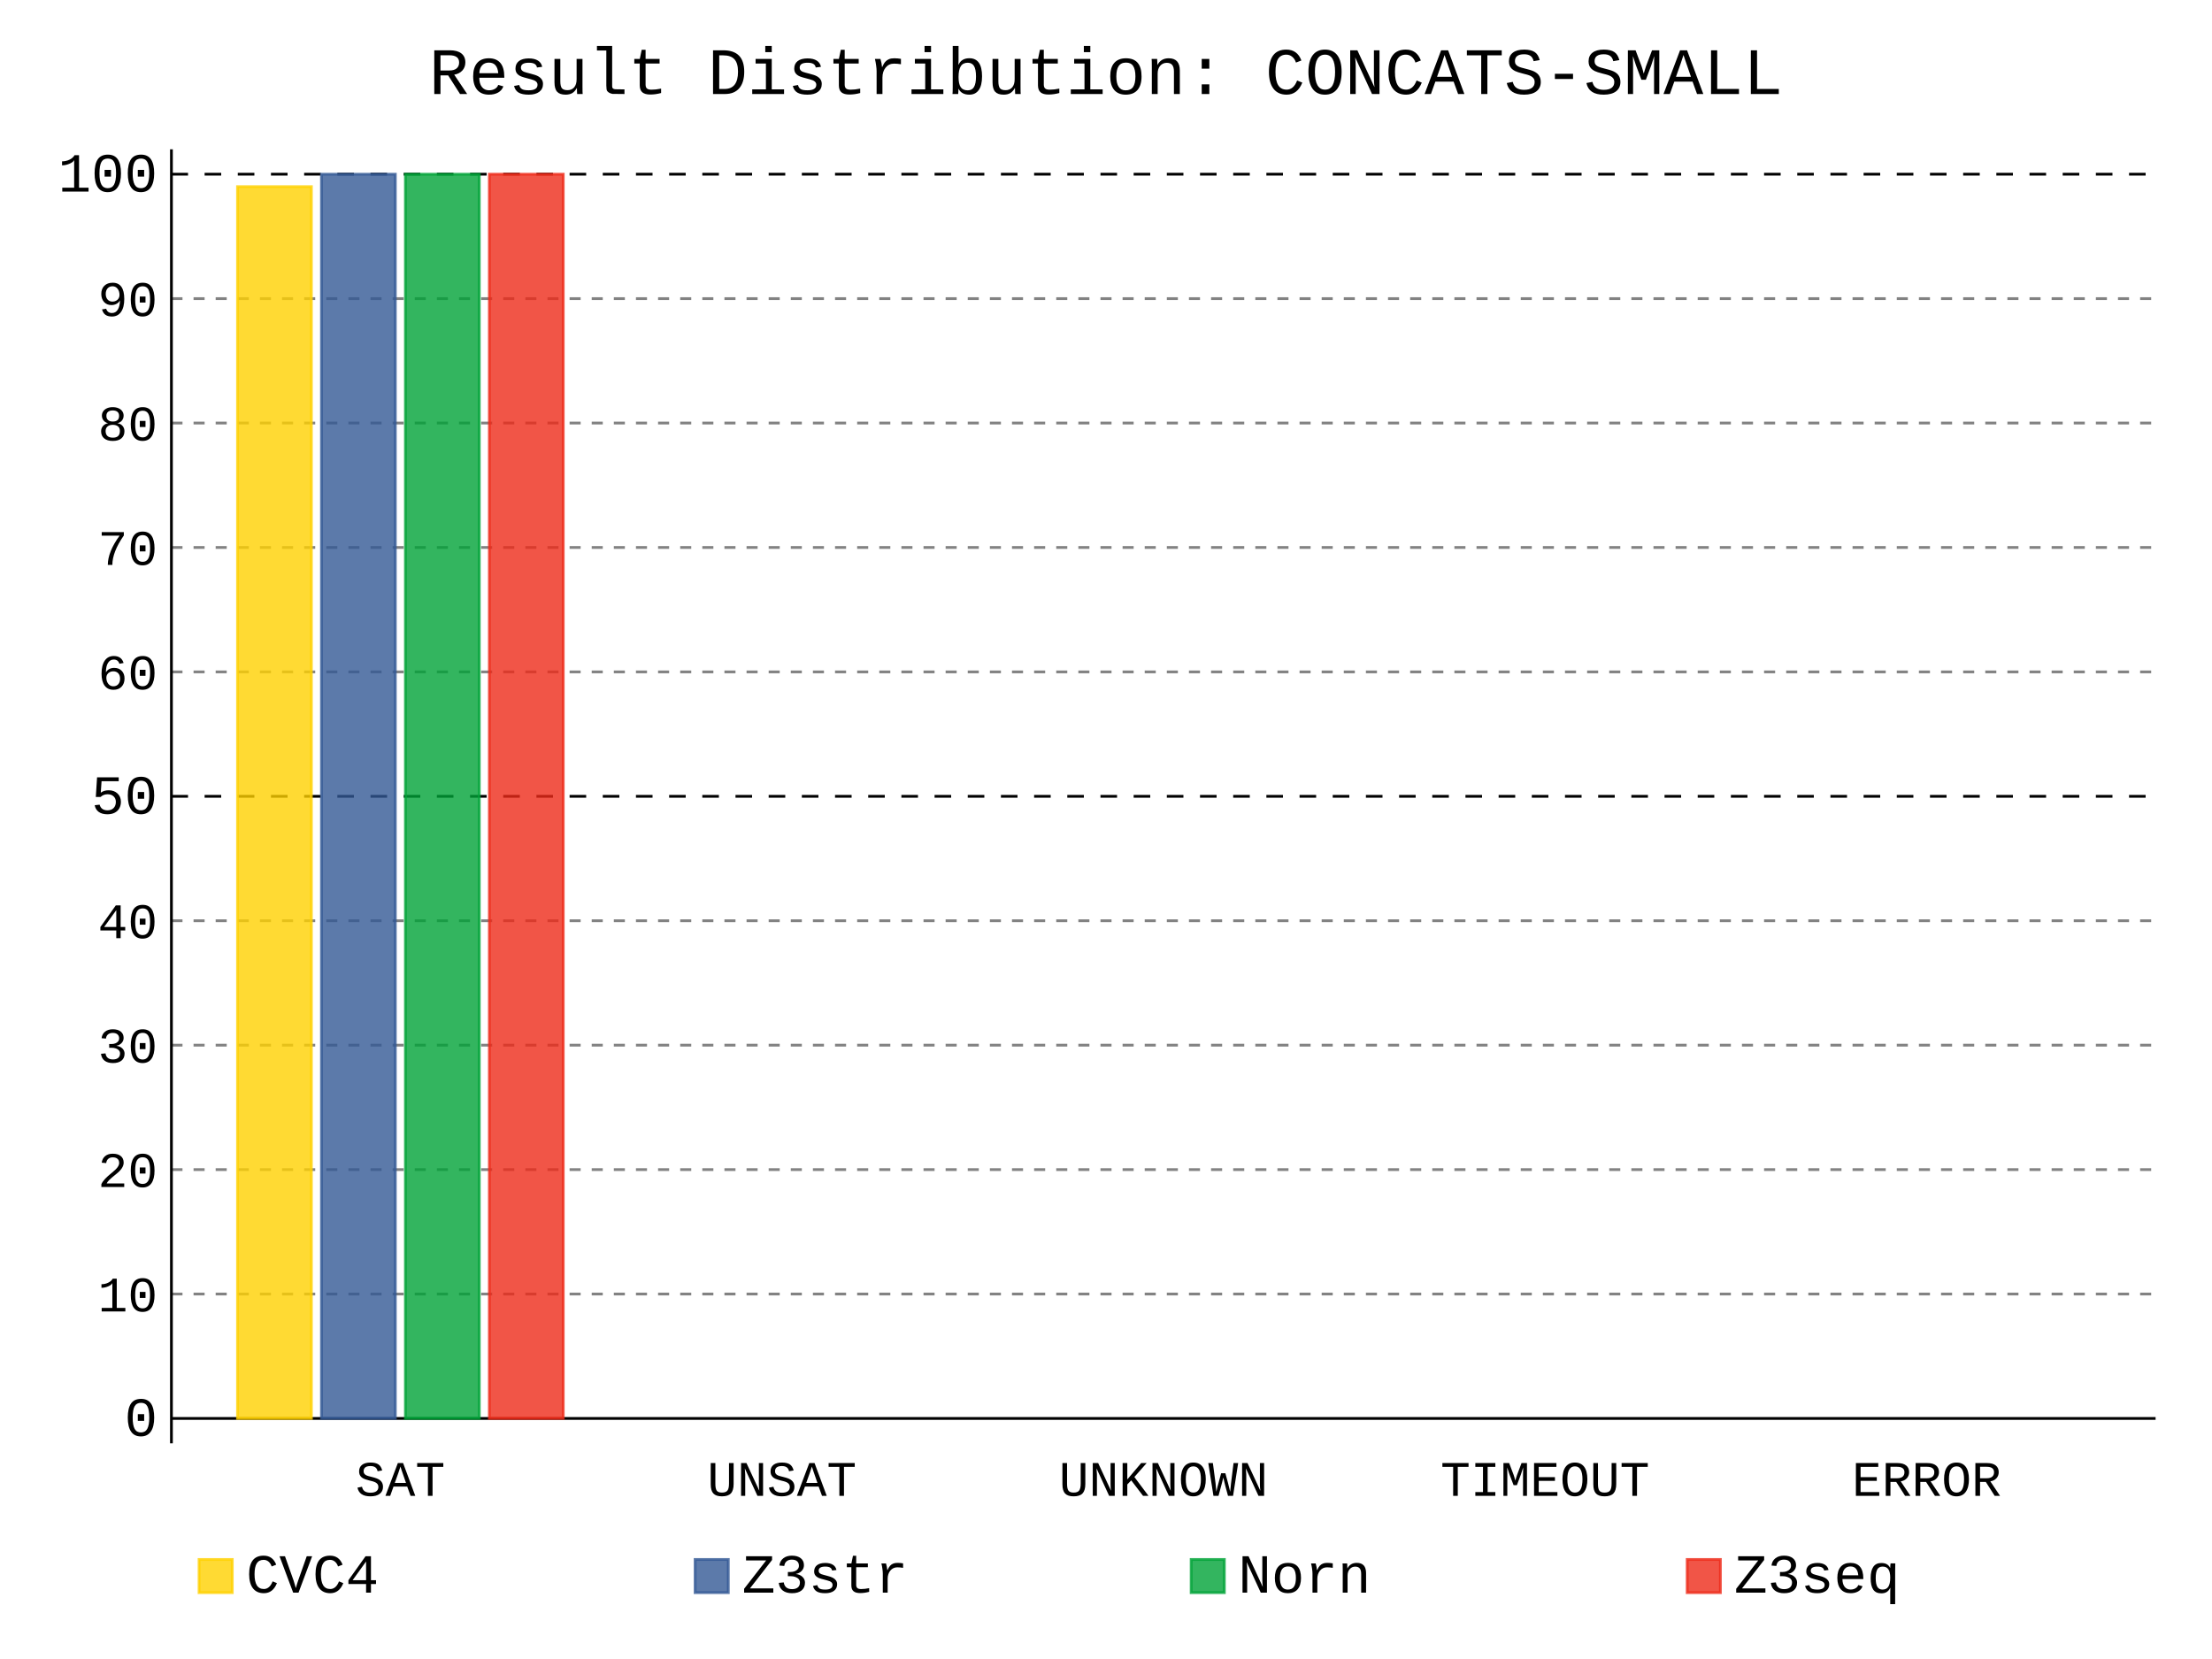
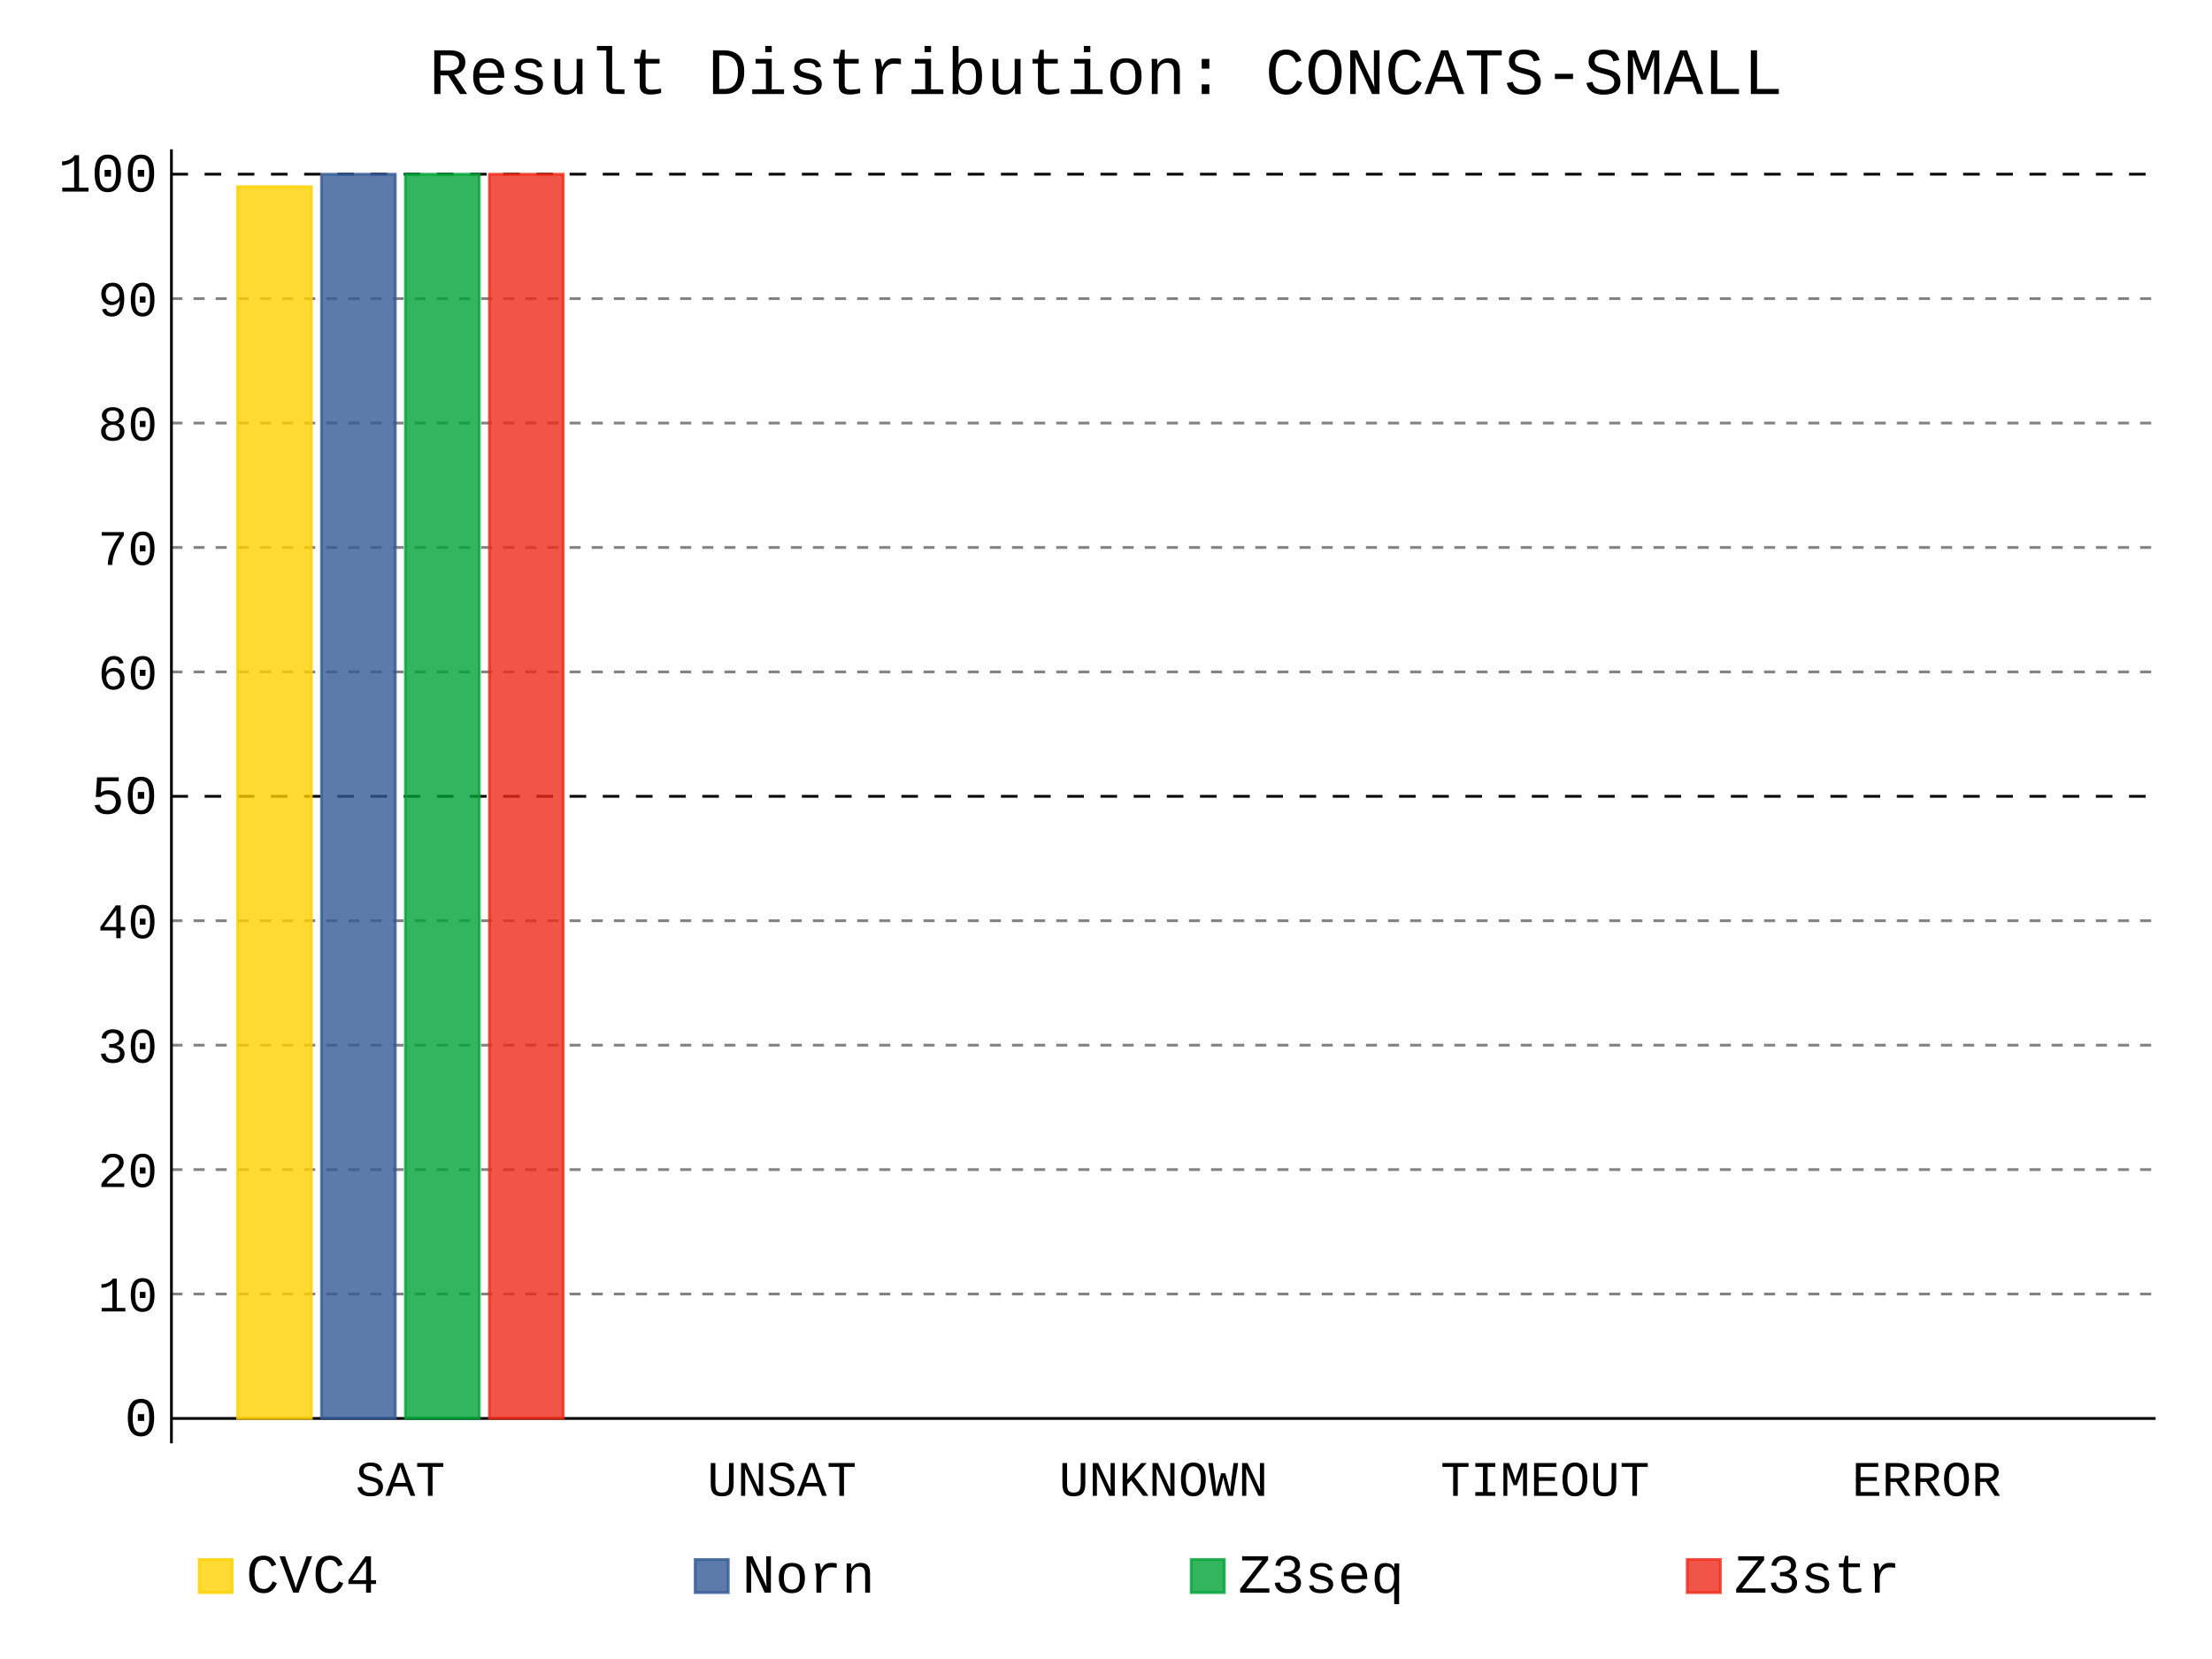
- <svg xmlns="http://www.w3.org/2000/svg" id="chart-c62a3eee-bcde-4dc7-94a3-e3374d714d1c" class="pygal-chart" viewBox="0 0 800 600">
+ <svg xmlns="http://www.w3.org/2000/svg" id="chart-e32f7cd8-daab-4fef-8f43-0fec41b6eab7" class="pygal-chart" viewBox="0 0 800 600">
  <defs>
-     <style type="text/css">#chart-c62a3eee-bcde-4dc7-94a3-e3374d714d1c{-webkit-user-select:none;-webkit-font-smoothing:antialiased;font-family:Consolas,"Liberation Mono",Menlo,Courier,monospace}#chart-c62a3eee-bcde-4dc7-94a3-e3374d714d1c .title{font-family:Consolas,"Liberation Mono",Menlo,Courier,monospace;font-size:24px}#chart-c62a3eee-bcde-4dc7-94a3-e3374d714d1c .legends .legend text{font-family:Consolas,"Liberation Mono",Menlo,Courier,monospace;font-size:20px}#chart-c62a3eee-bcde-4dc7-94a3-e3374d714d1c .axis text{font-family:Consolas,"Liberation Mono",Menlo,Courier,monospace;font-size:18px}#chart-c62a3eee-bcde-4dc7-94a3-e3374d714d1c .axis text.major{font-family:Consolas,"Liberation Mono",Menlo,Courier,monospace;font-size:20px}#chart-c62a3eee-bcde-4dc7-94a3-e3374d714d1c .text-overlay text.value{font-family:Consolas,"Liberation Mono",Menlo,Courier,monospace;font-size:22px}#chart-c62a3eee-bcde-4dc7-94a3-e3374d714d1c .text-overlay text.label{font-family:Consolas,"Liberation Mono",Menlo,Courier,monospace;font-size:20px}#chart-c62a3eee-bcde-4dc7-94a3-e3374d714d1c .tooltip{font-family:Consolas,"Liberation Mono",Menlo,Courier,monospace;font-size:20px}#chart-c62a3eee-bcde-4dc7-94a3-e3374d714d1c text.no_data{font-family:Consolas,"Liberation Mono",Menlo,Courier,monospace;font-size:64px}
- #chart-c62a3eee-bcde-4dc7-94a3-e3374d714d1c{background-color:#FFFFFF}#chart-c62a3eee-bcde-4dc7-94a3-e3374d714d1c path,#chart-c62a3eee-bcde-4dc7-94a3-e3374d714d1c line,#chart-c62a3eee-bcde-4dc7-94a3-e3374d714d1c rect,#chart-c62a3eee-bcde-4dc7-94a3-e3374d714d1c circle{-webkit-transition:100ms;-moz-transition:100ms;transition:100ms}#chart-c62a3eee-bcde-4dc7-94a3-e3374d714d1c .graph &gt; .background{fill:#FFFFFF}#chart-c62a3eee-bcde-4dc7-94a3-e3374d714d1c .plot &gt; .background{fill:#FFFFFF}#chart-c62a3eee-bcde-4dc7-94a3-e3374d714d1c .graph{fill:#000000}#chart-c62a3eee-bcde-4dc7-94a3-e3374d714d1c text.no_data{fill:#000000}#chart-c62a3eee-bcde-4dc7-94a3-e3374d714d1c .title{fill:#000000}#chart-c62a3eee-bcde-4dc7-94a3-e3374d714d1c .legends .legend text{fill:#000000}#chart-c62a3eee-bcde-4dc7-94a3-e3374d714d1c .legends .legend:hover text{fill:#000000}#chart-c62a3eee-bcde-4dc7-94a3-e3374d714d1c .axis .line{stroke:#000000}#chart-c62a3eee-bcde-4dc7-94a3-e3374d714d1c .axis .guide.line{stroke:#828282}#chart-c62a3eee-bcde-4dc7-94a3-e3374d714d1c .axis .major.line{stroke:#000000}#chart-c62a3eee-bcde-4dc7-94a3-e3374d714d1c .axis text.major{fill:#000000}#chart-c62a3eee-bcde-4dc7-94a3-e3374d714d1c .axis.y .guides:hover .guide.line,#chart-c62a3eee-bcde-4dc7-94a3-e3374d714d1c .line-graph .axis.x .guides:hover .guide.line,#chart-c62a3eee-bcde-4dc7-94a3-e3374d714d1c .stackedline-graph .axis.x .guides:hover .guide.line,#chart-c62a3eee-bcde-4dc7-94a3-e3374d714d1c .xy-graph .axis.x .guides:hover .guide.line{stroke:#000000}#chart-c62a3eee-bcde-4dc7-94a3-e3374d714d1c .axis .guides:hover text{fill:#000000}#chart-c62a3eee-bcde-4dc7-94a3-e3374d714d1c .reactive{fill-opacity:.8;stroke-opacity:.8}#chart-c62a3eee-bcde-4dc7-94a3-e3374d714d1c .ci{stroke:#000000}#chart-c62a3eee-bcde-4dc7-94a3-e3374d714d1c .reactive.active,#chart-c62a3eee-bcde-4dc7-94a3-e3374d714d1c .active .reactive{fill-opacity:.9;stroke-opacity:.9;stroke-width:4}#chart-c62a3eee-bcde-4dc7-94a3-e3374d714d1c .ci .reactive.active{stroke-width:1.5}#chart-c62a3eee-bcde-4dc7-94a3-e3374d714d1c .series text{fill:#000000}#chart-c62a3eee-bcde-4dc7-94a3-e3374d714d1c .tooltip rect{fill:#FFFFFF;stroke:#000000;-webkit-transition:opacity 100ms;-moz-transition:opacity 100ms;transition:opacity 100ms}#chart-c62a3eee-bcde-4dc7-94a3-e3374d714d1c .tooltip .label{fill:#000000}#chart-c62a3eee-bcde-4dc7-94a3-e3374d714d1c .tooltip .label{fill:#000000}#chart-c62a3eee-bcde-4dc7-94a3-e3374d714d1c .tooltip .legend{font-size:.8em;fill:#828282}#chart-c62a3eee-bcde-4dc7-94a3-e3374d714d1c .tooltip .x_label{font-size:.6em;fill:#000000}#chart-c62a3eee-bcde-4dc7-94a3-e3374d714d1c .tooltip .xlink{font-size:.5em;text-decoration:underline}#chart-c62a3eee-bcde-4dc7-94a3-e3374d714d1c .tooltip .value{font-size:1.5em}#chart-c62a3eee-bcde-4dc7-94a3-e3374d714d1c .bound{font-size:.5em}#chart-c62a3eee-bcde-4dc7-94a3-e3374d714d1c .max-value{font-size:.75em;fill:#828282}#chart-c62a3eee-bcde-4dc7-94a3-e3374d714d1c .map-element{fill:#FFFFFF;stroke:#828282 !important}#chart-c62a3eee-bcde-4dc7-94a3-e3374d714d1c .map-element .reactive{fill-opacity:inherit;stroke-opacity:inherit}#chart-c62a3eee-bcde-4dc7-94a3-e3374d714d1c .color-0,#chart-c62a3eee-bcde-4dc7-94a3-e3374d714d1c .color-0 a:visited{stroke:#FFD000;fill:#FFD000}#chart-c62a3eee-bcde-4dc7-94a3-e3374d714d1c .color-1,#chart-c62a3eee-bcde-4dc7-94a3-e3374d714d1c .color-1 a:visited{stroke:#345995;fill:#345995}#chart-c62a3eee-bcde-4dc7-94a3-e3374d714d1c .color-2,#chart-c62a3eee-bcde-4dc7-94a3-e3374d714d1c .color-2 a:visited{stroke:#01A337;fill:#01A337}#chart-c62a3eee-bcde-4dc7-94a3-e3374d714d1c .color-3,#chart-c62a3eee-bcde-4dc7-94a3-e3374d714d1c .color-3 a:visited{stroke:#ED2B1A;fill:#ED2B1A}#chart-c62a3eee-bcde-4dc7-94a3-e3374d714d1c .text-overlay .color-0 text{fill:black}#chart-c62a3eee-bcde-4dc7-94a3-e3374d714d1c .text-overlay .color-1 text{fill:black}#chart-c62a3eee-bcde-4dc7-94a3-e3374d714d1c .text-overlay .color-2 text{fill:black}#chart-c62a3eee-bcde-4dc7-94a3-e3374d714d1c .text-overlay .color-3 text{fill:black}
- #chart-c62a3eee-bcde-4dc7-94a3-e3374d714d1c text.no_data{text-anchor:middle}#chart-c62a3eee-bcde-4dc7-94a3-e3374d714d1c .guide.line{fill:none}#chart-c62a3eee-bcde-4dc7-94a3-e3374d714d1c .centered{text-anchor:middle}#chart-c62a3eee-bcde-4dc7-94a3-e3374d714d1c .title{text-anchor:middle}#chart-c62a3eee-bcde-4dc7-94a3-e3374d714d1c .legends .legend text{fill-opacity:1}#chart-c62a3eee-bcde-4dc7-94a3-e3374d714d1c .axis.x text{text-anchor:middle}#chart-c62a3eee-bcde-4dc7-94a3-e3374d714d1c .axis.x:not(.web) text[transform]{text-anchor:start}#chart-c62a3eee-bcde-4dc7-94a3-e3374d714d1c .axis.x:not(.web) text[transform].backwards{text-anchor:end}#chart-c62a3eee-bcde-4dc7-94a3-e3374d714d1c .axis.y text{text-anchor:end}#chart-c62a3eee-bcde-4dc7-94a3-e3374d714d1c .axis.y text[transform].backwards{text-anchor:start}#chart-c62a3eee-bcde-4dc7-94a3-e3374d714d1c .axis.y2 text{text-anchor:start}#chart-c62a3eee-bcde-4dc7-94a3-e3374d714d1c .axis.y2 text[transform].backwards{text-anchor:end}#chart-c62a3eee-bcde-4dc7-94a3-e3374d714d1c .axis .guide.line{stroke-dasharray:4,4}#chart-c62a3eee-bcde-4dc7-94a3-e3374d714d1c .axis .major.guide.line{stroke-dasharray:6,6}#chart-c62a3eee-bcde-4dc7-94a3-e3374d714d1c .horizontal .axis.y .guide.line,#chart-c62a3eee-bcde-4dc7-94a3-e3374d714d1c .horizontal .axis.y2 .guide.line,#chart-c62a3eee-bcde-4dc7-94a3-e3374d714d1c .vertical .axis.x .guide.line{opacity:0}#chart-c62a3eee-bcde-4dc7-94a3-e3374d714d1c .horizontal .axis.always_show .guide.line,#chart-c62a3eee-bcde-4dc7-94a3-e3374d714d1c .vertical .axis.always_show .guide.line{opacity:1 !important}#chart-c62a3eee-bcde-4dc7-94a3-e3374d714d1c .axis.y .guides:hover .guide.line,#chart-c62a3eee-bcde-4dc7-94a3-e3374d714d1c .axis.y2 .guides:hover .guide.line,#chart-c62a3eee-bcde-4dc7-94a3-e3374d714d1c .axis.x .guides:hover .guide.line{opacity:1}#chart-c62a3eee-bcde-4dc7-94a3-e3374d714d1c .axis .guides:hover text{opacity:1}#chart-c62a3eee-bcde-4dc7-94a3-e3374d714d1c .nofill{fill:none}#chart-c62a3eee-bcde-4dc7-94a3-e3374d714d1c .subtle-fill{fill-opacity:.2}#chart-c62a3eee-bcde-4dc7-94a3-e3374d714d1c .dot{stroke-width:1px;fill-opacity:1}#chart-c62a3eee-bcde-4dc7-94a3-e3374d714d1c .dot.active{stroke-width:5px}#chart-c62a3eee-bcde-4dc7-94a3-e3374d714d1c .dot.negative{fill:transparent}#chart-c62a3eee-bcde-4dc7-94a3-e3374d714d1c text,#chart-c62a3eee-bcde-4dc7-94a3-e3374d714d1c tspan{stroke:none !important}#chart-c62a3eee-bcde-4dc7-94a3-e3374d714d1c .series text.active{opacity:1}#chart-c62a3eee-bcde-4dc7-94a3-e3374d714d1c .tooltip rect{fill-opacity:.95;stroke-width:.5}#chart-c62a3eee-bcde-4dc7-94a3-e3374d714d1c .tooltip text{fill-opacity:1}#chart-c62a3eee-bcde-4dc7-94a3-e3374d714d1c .showable{visibility:hidden}#chart-c62a3eee-bcde-4dc7-94a3-e3374d714d1c .showable.shown{visibility:visible}#chart-c62a3eee-bcde-4dc7-94a3-e3374d714d1c .gauge-background{fill:rgba(229,229,229,1);stroke:none}#chart-c62a3eee-bcde-4dc7-94a3-e3374d714d1c .bg-lines{stroke:#FFFFFF;stroke-width:2px}</style>
+     <style type="text/css">#chart-e32f7cd8-daab-4fef-8f43-0fec41b6eab7{-webkit-user-select:none;-webkit-font-smoothing:antialiased;font-family:Consolas,"Liberation Mono",Menlo,Courier,monospace}#chart-e32f7cd8-daab-4fef-8f43-0fec41b6eab7 .title{font-family:Consolas,"Liberation Mono",Menlo,Courier,monospace;font-size:24px}#chart-e32f7cd8-daab-4fef-8f43-0fec41b6eab7 .legends .legend text{font-family:Consolas,"Liberation Mono",Menlo,Courier,monospace;font-size:20px}#chart-e32f7cd8-daab-4fef-8f43-0fec41b6eab7 .axis text{font-family:Consolas,"Liberation Mono",Menlo,Courier,monospace;font-size:18px}#chart-e32f7cd8-daab-4fef-8f43-0fec41b6eab7 .axis text.major{font-family:Consolas,"Liberation Mono",Menlo,Courier,monospace;font-size:20px}#chart-e32f7cd8-daab-4fef-8f43-0fec41b6eab7 .text-overlay text.value{font-family:Consolas,"Liberation Mono",Menlo,Courier,monospace;font-size:22px}#chart-e32f7cd8-daab-4fef-8f43-0fec41b6eab7 .text-overlay text.label{font-family:Consolas,"Liberation Mono",Menlo,Courier,monospace;font-size:20px}#chart-e32f7cd8-daab-4fef-8f43-0fec41b6eab7 .tooltip{font-family:Consolas,"Liberation Mono",Menlo,Courier,monospace;font-size:20px}#chart-e32f7cd8-daab-4fef-8f43-0fec41b6eab7 text.no_data{font-family:Consolas,"Liberation Mono",Menlo,Courier,monospace;font-size:64px}
+ #chart-e32f7cd8-daab-4fef-8f43-0fec41b6eab7{background-color:#FFFFFF}#chart-e32f7cd8-daab-4fef-8f43-0fec41b6eab7 path,#chart-e32f7cd8-daab-4fef-8f43-0fec41b6eab7 line,#chart-e32f7cd8-daab-4fef-8f43-0fec41b6eab7 rect,#chart-e32f7cd8-daab-4fef-8f43-0fec41b6eab7 circle{-webkit-transition:100ms;-moz-transition:100ms;transition:100ms}#chart-e32f7cd8-daab-4fef-8f43-0fec41b6eab7 .graph &gt; .background{fill:#FFFFFF}#chart-e32f7cd8-daab-4fef-8f43-0fec41b6eab7 .plot &gt; .background{fill:#FFFFFF}#chart-e32f7cd8-daab-4fef-8f43-0fec41b6eab7 .graph{fill:#000000}#chart-e32f7cd8-daab-4fef-8f43-0fec41b6eab7 text.no_data{fill:#000000}#chart-e32f7cd8-daab-4fef-8f43-0fec41b6eab7 .title{fill:#000000}#chart-e32f7cd8-daab-4fef-8f43-0fec41b6eab7 .legends .legend text{fill:#000000}#chart-e32f7cd8-daab-4fef-8f43-0fec41b6eab7 .legends .legend:hover text{fill:#000000}#chart-e32f7cd8-daab-4fef-8f43-0fec41b6eab7 .axis .line{stroke:#000000}#chart-e32f7cd8-daab-4fef-8f43-0fec41b6eab7 .axis .guide.line{stroke:#828282}#chart-e32f7cd8-daab-4fef-8f43-0fec41b6eab7 .axis .major.line{stroke:#000000}#chart-e32f7cd8-daab-4fef-8f43-0fec41b6eab7 .axis text.major{fill:#000000}#chart-e32f7cd8-daab-4fef-8f43-0fec41b6eab7 .axis.y .guides:hover .guide.line,#chart-e32f7cd8-daab-4fef-8f43-0fec41b6eab7 .line-graph .axis.x .guides:hover .guide.line,#chart-e32f7cd8-daab-4fef-8f43-0fec41b6eab7 .stackedline-graph .axis.x .guides:hover .guide.line,#chart-e32f7cd8-daab-4fef-8f43-0fec41b6eab7 .xy-graph .axis.x .guides:hover .guide.line{stroke:#000000}#chart-e32f7cd8-daab-4fef-8f43-0fec41b6eab7 .axis .guides:hover text{fill:#000000}#chart-e32f7cd8-daab-4fef-8f43-0fec41b6eab7 .reactive{fill-opacity:.8;stroke-opacity:.8}#chart-e32f7cd8-daab-4fef-8f43-0fec41b6eab7 .ci{stroke:#000000}#chart-e32f7cd8-daab-4fef-8f43-0fec41b6eab7 .reactive.active,#chart-e32f7cd8-daab-4fef-8f43-0fec41b6eab7 .active .reactive{fill-opacity:.9;stroke-opacity:.9;stroke-width:4}#chart-e32f7cd8-daab-4fef-8f43-0fec41b6eab7 .ci .reactive.active{stroke-width:1.5}#chart-e32f7cd8-daab-4fef-8f43-0fec41b6eab7 .series text{fill:#000000}#chart-e32f7cd8-daab-4fef-8f43-0fec41b6eab7 .tooltip rect{fill:#FFFFFF;stroke:#000000;-webkit-transition:opacity 100ms;-moz-transition:opacity 100ms;transition:opacity 100ms}#chart-e32f7cd8-daab-4fef-8f43-0fec41b6eab7 .tooltip .label{fill:#000000}#chart-e32f7cd8-daab-4fef-8f43-0fec41b6eab7 .tooltip .label{fill:#000000}#chart-e32f7cd8-daab-4fef-8f43-0fec41b6eab7 .tooltip .legend{font-size:.8em;fill:#828282}#chart-e32f7cd8-daab-4fef-8f43-0fec41b6eab7 .tooltip .x_label{font-size:.6em;fill:#000000}#chart-e32f7cd8-daab-4fef-8f43-0fec41b6eab7 .tooltip .xlink{font-size:.5em;text-decoration:underline}#chart-e32f7cd8-daab-4fef-8f43-0fec41b6eab7 .tooltip .value{font-size:1.5em}#chart-e32f7cd8-daab-4fef-8f43-0fec41b6eab7 .bound{font-size:.5em}#chart-e32f7cd8-daab-4fef-8f43-0fec41b6eab7 .max-value{font-size:.75em;fill:#828282}#chart-e32f7cd8-daab-4fef-8f43-0fec41b6eab7 .map-element{fill:#FFFFFF;stroke:#828282 !important}#chart-e32f7cd8-daab-4fef-8f43-0fec41b6eab7 .map-element .reactive{fill-opacity:inherit;stroke-opacity:inherit}#chart-e32f7cd8-daab-4fef-8f43-0fec41b6eab7 .color-0,#chart-e32f7cd8-daab-4fef-8f43-0fec41b6eab7 .color-0 a:visited{stroke:#FFD000;fill:#FFD000}#chart-e32f7cd8-daab-4fef-8f43-0fec41b6eab7 .color-1,#chart-e32f7cd8-daab-4fef-8f43-0fec41b6eab7 .color-1 a:visited{stroke:#345995;fill:#345995}#chart-e32f7cd8-daab-4fef-8f43-0fec41b6eab7 .color-2,#chart-e32f7cd8-daab-4fef-8f43-0fec41b6eab7 .color-2 a:visited{stroke:#01A337;fill:#01A337}#chart-e32f7cd8-daab-4fef-8f43-0fec41b6eab7 .color-3,#chart-e32f7cd8-daab-4fef-8f43-0fec41b6eab7 .color-3 a:visited{stroke:#ED2B1A;fill:#ED2B1A}#chart-e32f7cd8-daab-4fef-8f43-0fec41b6eab7 .text-overlay .color-0 text{fill:black}#chart-e32f7cd8-daab-4fef-8f43-0fec41b6eab7 .text-overlay .color-1 text{fill:black}#chart-e32f7cd8-daab-4fef-8f43-0fec41b6eab7 .text-overlay .color-2 text{fill:black}#chart-e32f7cd8-daab-4fef-8f43-0fec41b6eab7 .text-overlay .color-3 text{fill:black}
+ #chart-e32f7cd8-daab-4fef-8f43-0fec41b6eab7 text.no_data{text-anchor:middle}#chart-e32f7cd8-daab-4fef-8f43-0fec41b6eab7 .guide.line{fill:none}#chart-e32f7cd8-daab-4fef-8f43-0fec41b6eab7 .centered{text-anchor:middle}#chart-e32f7cd8-daab-4fef-8f43-0fec41b6eab7 .title{text-anchor:middle}#chart-e32f7cd8-daab-4fef-8f43-0fec41b6eab7 .legends .legend text{fill-opacity:1}#chart-e32f7cd8-daab-4fef-8f43-0fec41b6eab7 .axis.x text{text-anchor:middle}#chart-e32f7cd8-daab-4fef-8f43-0fec41b6eab7 .axis.x:not(.web) text[transform]{text-anchor:start}#chart-e32f7cd8-daab-4fef-8f43-0fec41b6eab7 .axis.x:not(.web) text[transform].backwards{text-anchor:end}#chart-e32f7cd8-daab-4fef-8f43-0fec41b6eab7 .axis.y text{text-anchor:end}#chart-e32f7cd8-daab-4fef-8f43-0fec41b6eab7 .axis.y text[transform].backwards{text-anchor:start}#chart-e32f7cd8-daab-4fef-8f43-0fec41b6eab7 .axis.y2 text{text-anchor:start}#chart-e32f7cd8-daab-4fef-8f43-0fec41b6eab7 .axis.y2 text[transform].backwards{text-anchor:end}#chart-e32f7cd8-daab-4fef-8f43-0fec41b6eab7 .axis .guide.line{stroke-dasharray:4,4}#chart-e32f7cd8-daab-4fef-8f43-0fec41b6eab7 .axis .major.guide.line{stroke-dasharray:6,6}#chart-e32f7cd8-daab-4fef-8f43-0fec41b6eab7 .horizontal .axis.y .guide.line,#chart-e32f7cd8-daab-4fef-8f43-0fec41b6eab7 .horizontal .axis.y2 .guide.line,#chart-e32f7cd8-daab-4fef-8f43-0fec41b6eab7 .vertical .axis.x .guide.line{opacity:0}#chart-e32f7cd8-daab-4fef-8f43-0fec41b6eab7 .horizontal .axis.always_show .guide.line,#chart-e32f7cd8-daab-4fef-8f43-0fec41b6eab7 .vertical .axis.always_show .guide.line{opacity:1 !important}#chart-e32f7cd8-daab-4fef-8f43-0fec41b6eab7 .axis.y .guides:hover .guide.line,#chart-e32f7cd8-daab-4fef-8f43-0fec41b6eab7 .axis.y2 .guides:hover .guide.line,#chart-e32f7cd8-daab-4fef-8f43-0fec41b6eab7 .axis.x .guides:hover .guide.line{opacity:1}#chart-e32f7cd8-daab-4fef-8f43-0fec41b6eab7 .axis .guides:hover text{opacity:1}#chart-e32f7cd8-daab-4fef-8f43-0fec41b6eab7 .nofill{fill:none}#chart-e32f7cd8-daab-4fef-8f43-0fec41b6eab7 .subtle-fill{fill-opacity:.2}#chart-e32f7cd8-daab-4fef-8f43-0fec41b6eab7 .dot{stroke-width:1px;fill-opacity:1}#chart-e32f7cd8-daab-4fef-8f43-0fec41b6eab7 .dot.active{stroke-width:5px}#chart-e32f7cd8-daab-4fef-8f43-0fec41b6eab7 .dot.negative{fill:transparent}#chart-e32f7cd8-daab-4fef-8f43-0fec41b6eab7 text,#chart-e32f7cd8-daab-4fef-8f43-0fec41b6eab7 tspan{stroke:none !important}#chart-e32f7cd8-daab-4fef-8f43-0fec41b6eab7 .series text.active{opacity:1}#chart-e32f7cd8-daab-4fef-8f43-0fec41b6eab7 .tooltip rect{fill-opacity:.95;stroke-width:.5}#chart-e32f7cd8-daab-4fef-8f43-0fec41b6eab7 .tooltip text{fill-opacity:1}#chart-e32f7cd8-daab-4fef-8f43-0fec41b6eab7 .showable{visibility:hidden}#chart-e32f7cd8-daab-4fef-8f43-0fec41b6eab7 .showable.shown{visibility:visible}#chart-e32f7cd8-daab-4fef-8f43-0fec41b6eab7 .gauge-background{fill:rgba(229,229,229,1);stroke:none}#chart-e32f7cd8-daab-4fef-8f43-0fec41b6eab7 .bg-lines{stroke:#FFFFFF;stroke-width:2px}</style>
  </defs>
  <g class="graph bar-graph vertical">
    <rect class="background" height="600" width="800" x="0" y="0" />
    <g class="plot" transform="translate(62, 54)">
      <rect class="background" height="468.0" width="717.6" x="0" y="0" />
      <g class="axis y always_show">
        <g class="guides">
          <path class="axis major line" d="M0 459 h717.6" />
          <text class="major" x="-5" y="465.3">0</text>
        </g>
        <g class="guides">
          <path class="guide line" d="M0 414 h717.6" />
          <text class="" x="-5" y="420.3">10</text>
        </g>
        <g class="guides">
          <path class="guide line" d="M0 369 h717.6" />
          <text class="" x="-5" y="375.3">20</text>
        </g>
        <g class="guides">
          <path class="guide line" d="M0 324 h717.6" />
          <text class="" x="-5" y="330.3">30</text>
        </g>
        <g class="guides">
          <path class="guide line" d="M0 279 h717.6" />
          <text class="" x="-5" y="285.3">40</text>
        </g>
        <g class="guides">
          <path class="major guide line" d="M0 234 h717.6" />
          <text class="major" x="-5" y="240.3">50</text>
        </g>
        <g class="guides">
          <path class="guide line" d="M0 189 h717.6" />
          <text class="" x="-5" y="195.3">60</text>
        </g>
        <g class="guides">
          <path class="guide line" d="M0 144 h717.6" />
          <text class="" x="-5" y="150.3">70</text>
        </g>
        <g class="guides">
          <path class="guide line" d="M0 99 h717.6" />
          <text class="" x="-5" y="105.3">80</text>
        </g>
        <g class="guides">
          <path class="guide line" d="M0 54 h717.6" />
          <text class="" x="-5" y="60.3">90</text>
        </g>
        <g class="guides">
          <path class="major guide line" d="M0 9 h717.6" />
          <text class="major" x="-5" y="15.3">100</text>
        </g>
      </g>
      <g class="axis x">
        <path class="line" d="M0 0 v468" />
        <g class="guides">
          <path class="guide line" d="M82.8 0 v468" />
          <text class="" x="82.8" y="487.0">SAT</text>
        </g>
        <g class="guides">
          <path class="guide line" d="M220.8 0 v468" />
          <text class="" x="220.8" y="487.0">UNSAT</text>
        </g>
        <g class="guides">
          <path class="guide line" d="M358.8 0 v468" />
          <text class="" x="358.8" y="487.0">UNKNOWN</text>
        </g>
        <g class="guides">
          <path class="guide line" d="M496.8 0 v468" />
          <text class="" x="496.8" y="487.0">TIMEOUT</text>
        </g>
        <g class="guides">
          <path class="guide line" d="M634.8 0 v468" />
          <text class="" x="634.8" y="487.0">ERROR</text>
        </g>
      </g>
      <g class="series serie-0 color-0">
        <g class="bars">
          <g class="bar">
            <rect class="rect reactive tooltip-trigger" height="445.5" rx="0" ry="0" width="26.717" x="23.902" y="13.5" />
          </g>
          <g class="bar">
            <rect class="rect reactive tooltip-trigger" height="0.0" rx="0" ry="0" width="26.717" x="161.902" y="459.0" />
          </g>
          <g class="bar">
            <rect class="rect reactive tooltip-trigger" height="0.0" rx="0" ry="0" width="26.717" x="299.902" y="459.0" />
          </g>
          <g class="bar">
            <rect class="rect reactive tooltip-trigger" height="0.0" rx="0" ry="0" width="26.717" x="437.902" y="459.0" />
          </g>
          <g class="bar">
            <rect class="rect reactive tooltip-trigger" height="0.0" rx="0" ry="0" width="26.717" x="575.902" y="459.0" />
          </g>
        </g>
      </g>
      <g class="series serie-1 color-1">
        <g class="bars">
          <g class="bar">
            <rect class="rect reactive tooltip-trigger" height="450.0" rx="0" ry="0" width="26.717" x="54.262" y="9.0" />
          </g>
          <g class="bar">
            <rect class="rect reactive tooltip-trigger" height="0.0" rx="0" ry="0" width="26.717" x="192.262" y="459.0" />
          </g>
          <g class="bar">
            <rect class="rect reactive tooltip-trigger" height="0.0" rx="0" ry="0" width="26.717" x="330.262" y="459.0" />
          </g>
          <g class="bar">
            <rect class="rect reactive tooltip-trigger" height="0.0" rx="0" ry="0" width="26.717" x="468.262" y="459.0" />
          </g>
          <g class="bar">
            <rect class="rect reactive tooltip-trigger" height="0.0" rx="0" ry="0" width="26.717" x="606.262" y="459.0" />
          </g>
        </g>
      </g>
      <g class="series serie-2 color-2">
        <g class="bars">
          <g class="bar">
            <rect class="rect reactive tooltip-trigger" height="450.0" rx="0" ry="0" width="26.717" x="84.622" y="9.0" />
          </g>
          <g class="bar">
            <rect class="rect reactive tooltip-trigger" height="0.0" rx="0" ry="0" width="26.717" x="222.622" y="459.0" />
          </g>
          <g class="bar">
            <rect class="rect reactive tooltip-trigger" height="0.0" rx="0" ry="0" width="26.717" x="360.622" y="459.0" />
          </g>
          <g class="bar">
            <rect class="rect reactive tooltip-trigger" height="0.0" rx="0" ry="0" width="26.717" x="498.622" y="459.0" />
          </g>
          <g class="bar">
            <rect class="rect reactive tooltip-trigger" height="0.0" rx="0" ry="0" width="26.717" x="636.622" y="459.0" />
          </g>
        </g>
      </g>
      <g class="series serie-3 color-3">
        <g class="bars">
          <g class="bar">
            <rect class="rect reactive tooltip-trigger" height="450.0" rx="0" ry="0" width="26.717" x="114.982" y="9.0" />
          </g>
          <g class="bar">
            <rect class="rect reactive tooltip-trigger" height="0.0" rx="0" ry="0" width="26.717" x="252.982" y="459.0" />
          </g>
          <g class="bar">
            <rect class="rect reactive tooltip-trigger" height="0.0" rx="0" ry="0" width="26.717" x="390.982" y="459.0" />
          </g>
          <g class="bar">
            <rect class="rect reactive tooltip-trigger" height="0.0" rx="0" ry="0" width="26.717" x="528.982" y="459.0" />
          </g>
          <g class="bar">
            <rect class="rect reactive tooltip-trigger" height="0.0" rx="0" ry="0" width="26.717" x="666.982" y="459.0" />
          </g>
        </g>
      </g>
    </g>
    <g class="titles">
      <text class="title plot_title" x="400.0" y="34">Result Distribution: CONCATS-SMALL</text>
    </g>
    <g class="plot overlay" transform="translate(62, 54)">
      <g class="series serie-0 color-0" />
      <g class="series serie-1 color-1" />
      <g class="series serie-2 color-2" />
      <g class="series serie-3 color-3" />
    </g>
    <g class="plot text-overlay" transform="translate(62, 54)">
      <g class="series serie-0 color-0" />
      <g class="series serie-1 color-1" />
      <g class="series serie-2 color-2" />
      <g class="series serie-3 color-3" />
    </g>
    <g class="plot tooltip-overlay" transform="translate(62, 54)">
      <g class="tooltip" style="opacity: 0" transform="translate(0 0)">
        <rect class="tooltip-box" height="0" rx="10" ry="10" width="0" />
        <g class="text" />
      </g>
    </g>
    <g class="legends" transform="translate(72, 560)">
      <g class="legend reactive activate-serie" id="activate-serie-0">
        <rect class="color-0 reactive" height="12" width="12" x="0.0" y="4.0" />
        <text x="17.0" y="16.0">CVC4</text>
      </g>
      <g class="legend reactive activate-serie" id="activate-serie-1">
        <rect class="color-1 reactive" height="12" width="12" x="179.4" y="4.0" />
-         <text x="196.4" y="16.0">Z3str</text>
+         <text x="196.4" y="16.0">Norn</text>
      </g>
      <g class="legend reactive activate-serie" id="activate-serie-2">
        <rect class="color-2 reactive" height="12" width="12" x="358.8" y="4.0" />
-         <text x="375.8" y="16.0">Norn</text>
+         <text x="375.8" y="16.0">Z3seq</text>
      </g>
      <g class="legend reactive activate-serie" id="activate-serie-3">
        <rect class="color-3 reactive" height="12" width="12" x="538.2" y="4.0" />
-         <text x="555.2" y="16.0">Z3seq</text>
+         <text x="555.2" y="16.0">Z3str</text>
      </g>
    </g>
  </g>
</svg>
